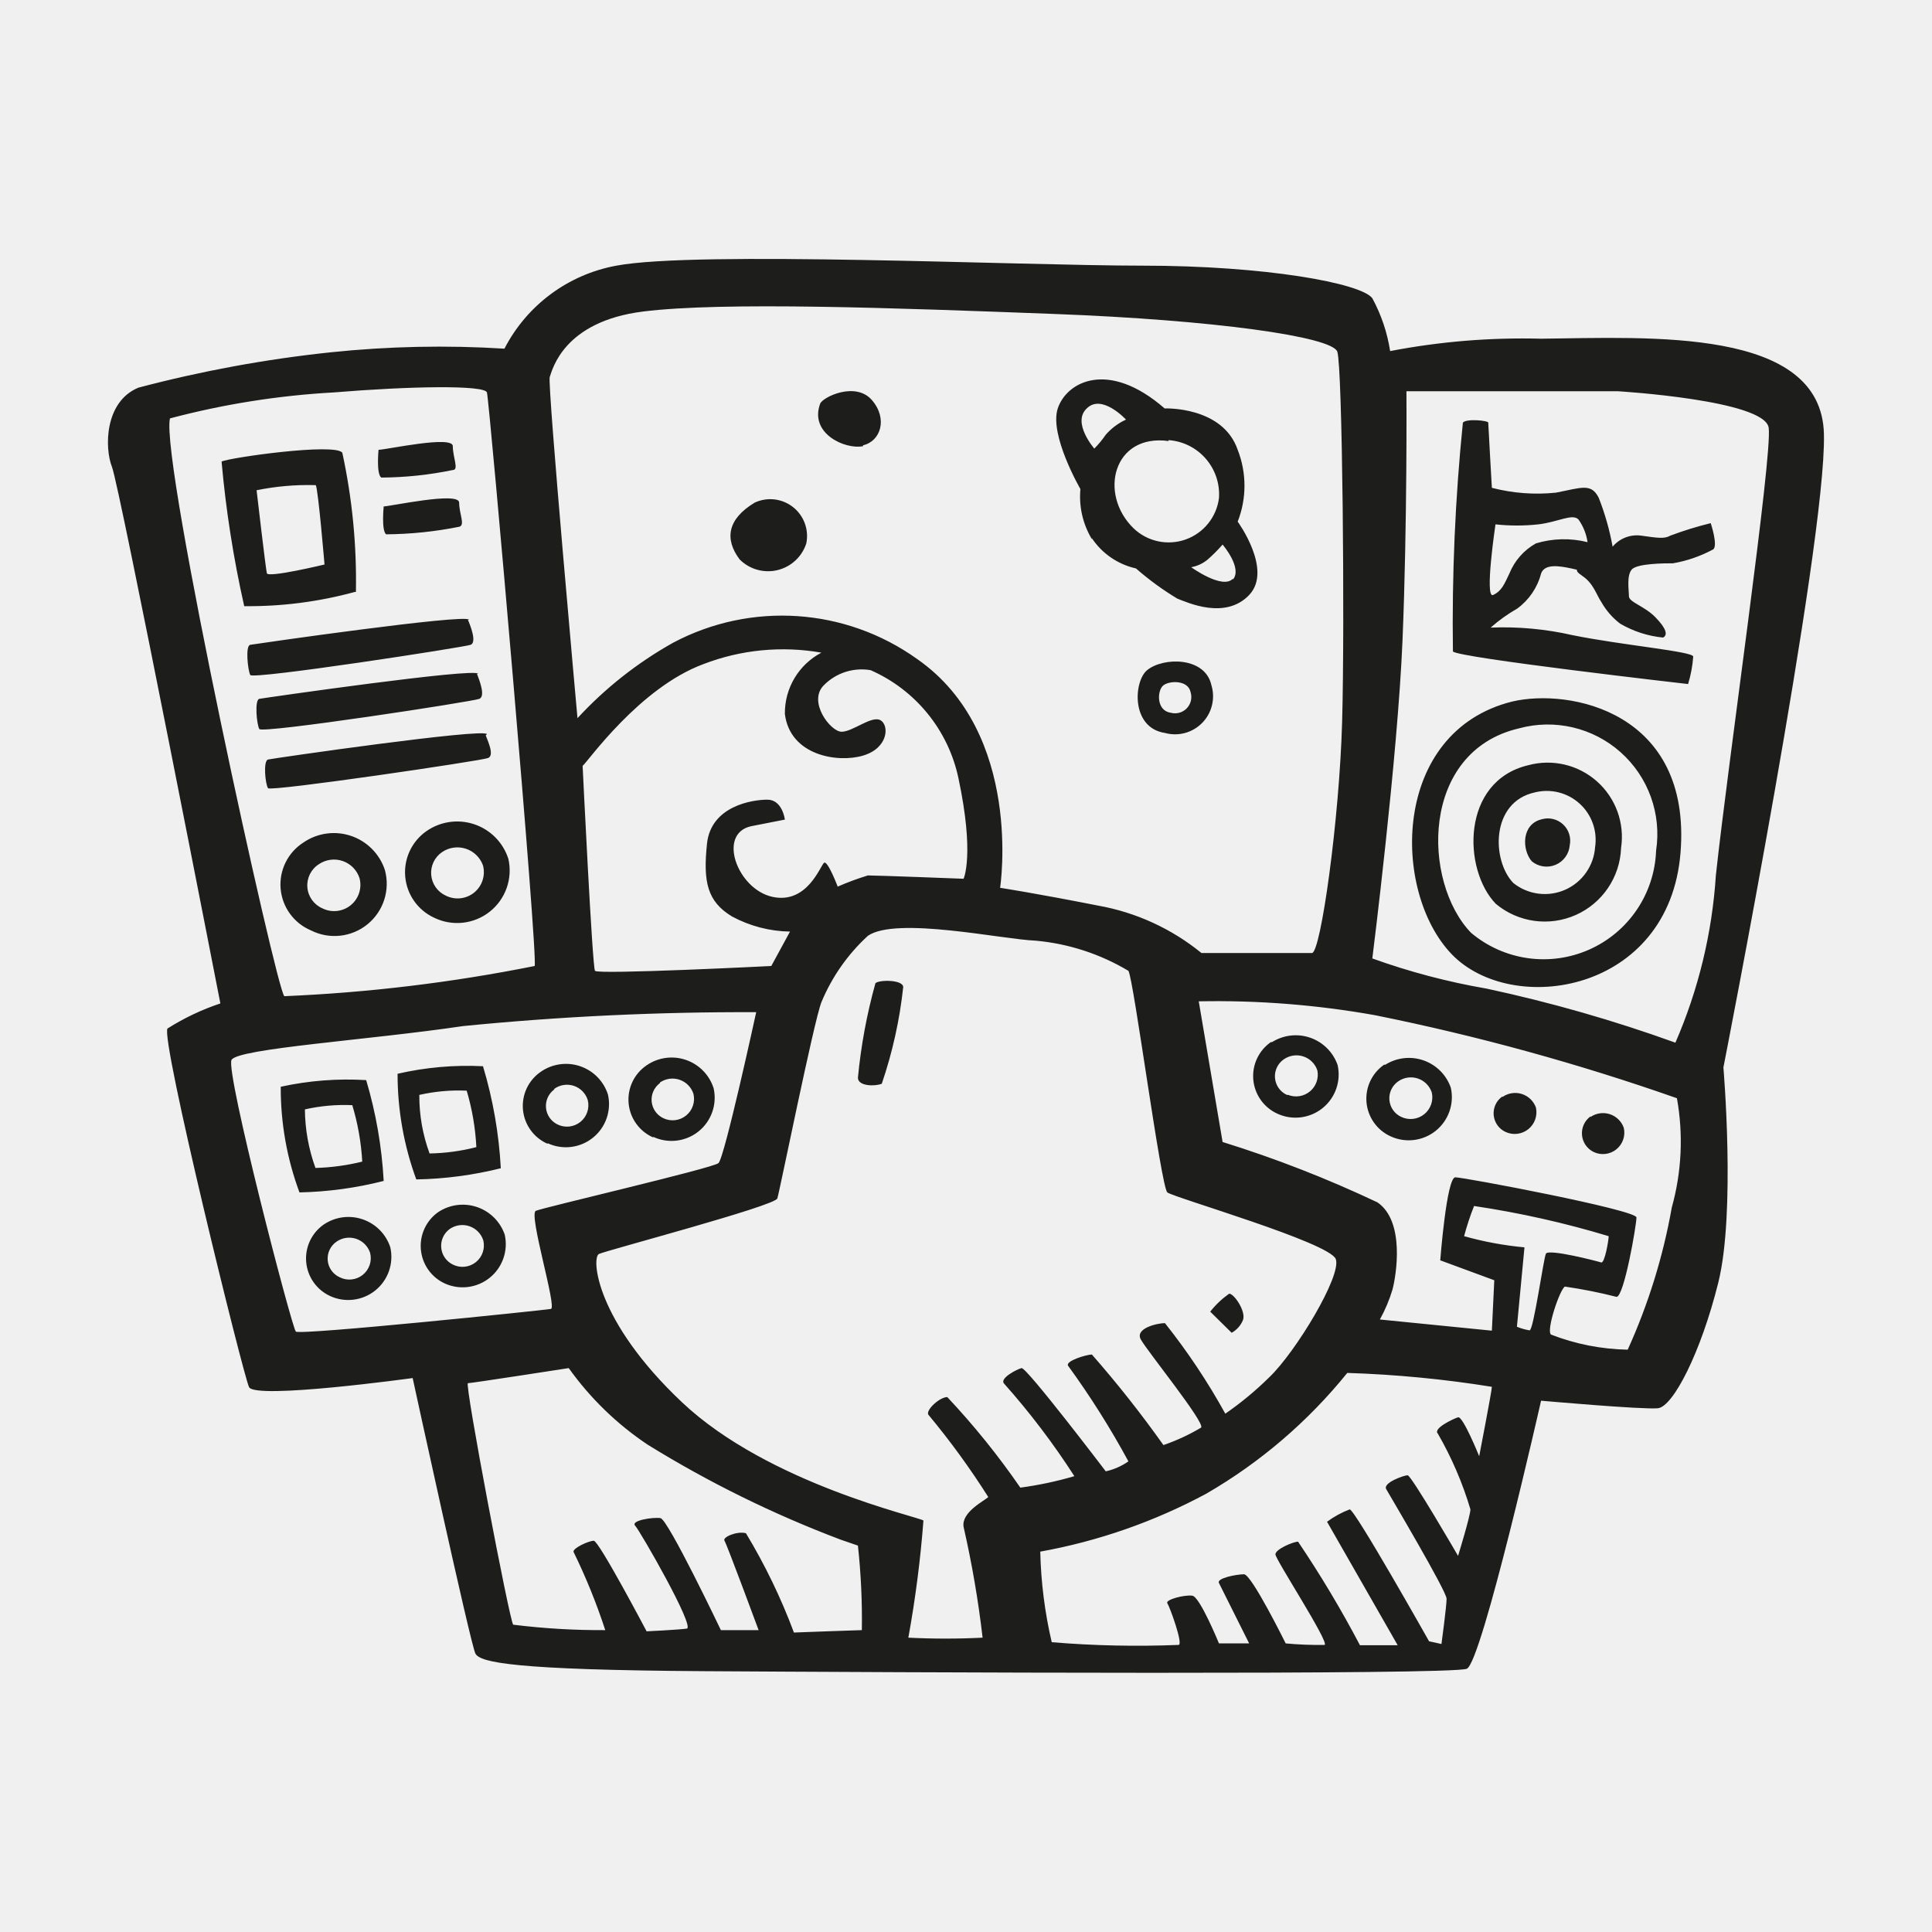
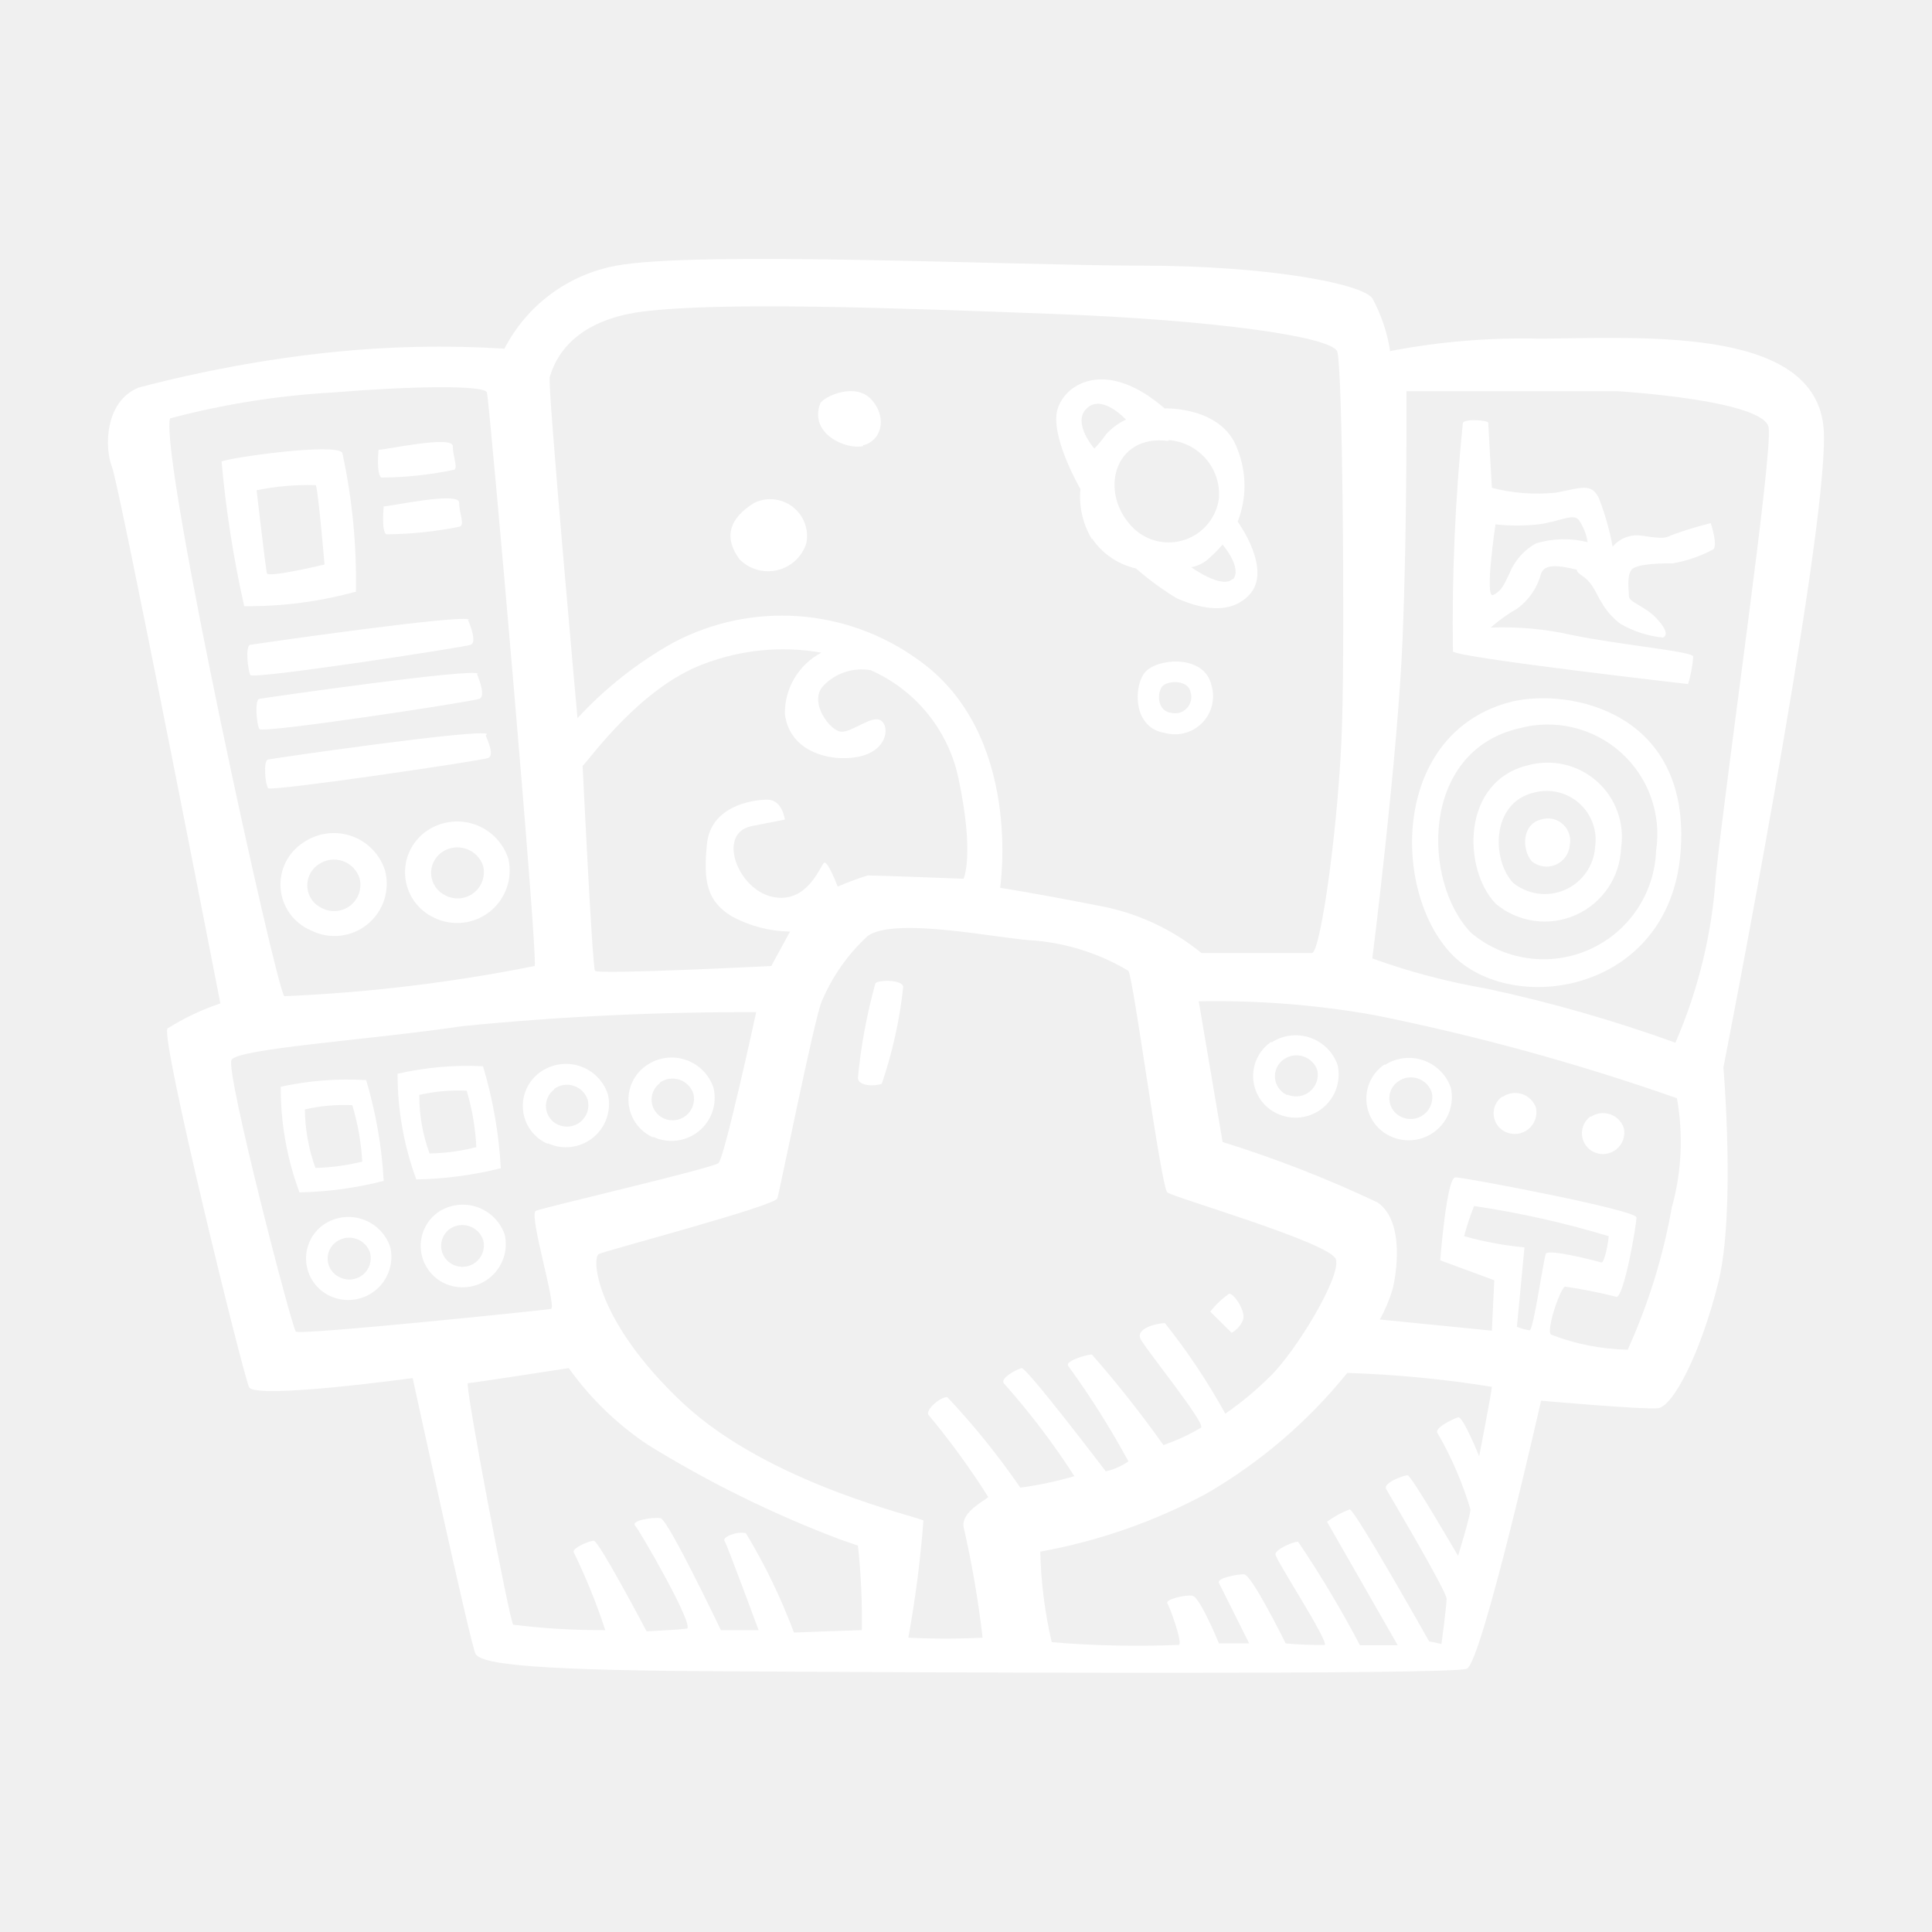
<svg xmlns="http://www.w3.org/2000/svg" height="64" viewBox="0 0 64 64" width="64">
-   <path d="m50.09 23.24c-4 1-4 6.29-2 8.37s7.21 1.29 7.58-3.37-3.67-5.45-5.58-5zm4.77 4.94a3.73 3.73 0 0 1 -6.13 2.72c-1.62-1.68-1.69-6 1.58-6.77a3.63 3.63 0 0 1 4.55 4.05zm-4.24-2.83c-2.22.53-2.17 3.45-1.07 4.59a2.53 2.53 0 0 0 4.15-1.85 2.46 2.46 0 0 0 -3.08-2.74zm-.49 3.9c-.72-.75-.75-2.68.71-3a1.62 1.62 0 0 1 2 1.81 1.67 1.67 0 0 1 -2.71 1.19zm.94-2.11c-.67.16-.66 1-.33 1.39a.77.77 0 0 0 1.26-.53.74.74 0 0 0 -.93-.86zm-36.07-11.57c.21 0 0-.42 0-.79s-2.21.12-2.46.12c0 0-.08.8.09.92a12 12 0 0 0 2.37-.25zm-2.29 1.21s-.08.79.08.92a12.75 12.75 0 0 0 2.42-.25c.21-.05 0-.42 0-.8s-2.29.13-2.54.13zm-.92 2.83a20 20 0 0 0 -.45-4.61c-.21-.34-3.75.16-4 .29a36.52 36.52 0 0 0 .75 4.79 13.36 13.36 0 0 0 3.66-.47zm-1.33-3.54c.08.13.29 2.63.29 2.63s-1.87.45-1.91.29-.34-2.75-.34-2.75a8.52 8.52 0 0 1 1.92-.17zm5.08 4.46c-.08-.21-7.08.8-7.25.83s-.08.84 0 1 7.09-.92 7.3-1 0-.62-.09-.83zm.3 1.79c-.09-.21-7.09.8-7.25.83s-.09.84 0 1 7.08-.91 7.29-1 0-.62-.08-.83zm.29 2c-.09-.21-7.08.8-7.25.84s-.09.83 0 .95 7.08-.91 7.29-1 0-.54-.08-.75zm-5.83 6.5a1.73 1.73 0 0 0 2.45-2 1.78 1.78 0 0 0 -2.7-.91 1.65 1.65 0 0 0 .25 2.91zm.26-2.19a.89.89 0 0 1 1.35.46.87.87 0 0 1 -1.23 1 .83.83 0 0 1 -.12-1.46zm3.57-1.1a1.66 1.66 0 0 0 .25 2.87 1.74 1.74 0 0 0 2.46-1.95 1.78 1.78 0 0 0 -2.71-.92zm1.87 1.14a.87.87 0 0 1 -1.23 1 .83.83 0 0 1 -.13-1.44.9.9 0 0 1 1.36.44zm10.71-10.67a1.22 1.22 0 0 0 -1.71-1.35c-.91.55-1 1.21-.5 1.88a1.33 1.33 0 0 0 2.21-.53zm1.88-3.25c.58-.13.83-.88.29-1.5s-1.62-.1-1.71.12c-.37.99.83 1.53 1.42 1.41zm7.58 3.08a2.38 2.38 0 0 0 1.46 1 9.62 9.62 0 0 0 1.37 1c.34.13 1.59.71 2.38-.12s-.38-2.43-.38-2.43a3.26 3.26 0 0 0 0-2.38c-.5-1.45-2.42-1.37-2.42-1.37-1.87-1.63-3.25-.88-3.54 0s.75 2.67.75 2.67a2.73 2.73 0 0 0 .38 1.66zm4.67 1.34c-.34.37-1.38-.38-1.38-.38a1.18 1.18 0 0 0 .54-.25 5.2 5.2 0 0 0 .5-.5s.67.78.34 1.16zm-2.13-4.59a1.8 1.8 0 0 1 1.67 1.92 1.68 1.68 0 0 1 -2.83 1c-1.17-1.14-.67-3.14 1.16-2.89zm-2.71-1.05c.5-.5 1.3.37 1.3.37a2 2 0 0 0 -.67.5 3.22 3.22 0 0 1 -.38.46s-.75-.86-.25-1.33zm2 8.67c-.45.37-.54 1.91.59 2.08a1.26 1.26 0 0 0 1.54-1.58c-.21-.96-1.61-.93-2.13-.5zm.78 1.41c-.48-.07-.45-.73-.25-.9s.83-.19.91.22a.54.54 0 0 1 -.66.68zm16.56-5.87c-.21.12-.42.08-1 0a1.05 1.05 0 0 0 -.92.37 8.57 8.57 0 0 0 -.46-1.62c-.25-.5-.58-.33-1.42-.17a6 6 0 0 1 -2.12-.16s-.12-2.09-.12-2.16-.73-.14-.84 0a65.79 65.79 0 0 0 -.33 7.58c.17.21 7.79 1.08 7.79 1.08a4.11 4.11 0 0 0 .17-.91c0-.17-2.38-.38-4-.71a10.32 10.32 0 0 0 -2.71-.25 5.28 5.28 0 0 1 .88-.63 2.09 2.09 0 0 0 .79-1.16c.12-.34.62-.25 1-.17s0 0 .37.25.46.62.63.87a2.36 2.36 0 0 0 .62.71 3.5 3.5 0 0 0 1.42.46c.16-.08.12-.29-.25-.67s-.88-.5-.88-.7-.08-.67.09-.88 1.12-.21 1.37-.21a4.36 4.36 0 0 0 1.33-.46c.17-.12-.08-.87-.08-.87a12 12 0 0 0 -1.33.41zm-4.46.26a2 2 0 0 0 -.88 1c-.16.33-.25.58-.54.71s.08-2.34.08-2.34a6.55 6.55 0 0 0 1.42 0c.67-.08 1.13-.37 1.33-.16a1.72 1.72 0 0 1 .3.75 3.21 3.21 0 0 0 -1.71.04zm-38.75 17.78a10.3 10.3 0 0 0 -2.83.22 9.93 9.93 0 0 0 .62 3.5 12.34 12.34 0 0 0 2.79-.38 14.45 14.45 0 0 0 -.58-3.34zm-.13 2.7a7.32 7.32 0 0 1 -1.55.21 5.83 5.83 0 0 1 -.35-1.94 5.93 5.93 0 0 1 1.57-.14 8 8 0 0 1 .33 1.87zm4-3.16a10.33 10.33 0 0 0 -2.83.25 10.12 10.12 0 0 0 .62 3.5 12.5 12.5 0 0 0 2.8-.37 14.47 14.47 0 0 0 -.59-3.38zm-.22 2.68a6.66 6.66 0 0 1 -1.55.21 5.54 5.54 0 0 1 -.34-1.94 5.89 5.89 0 0 1 1.57-.14 8 8 0 0 1 .32 1.87zm2.36-.13a1.43 1.43 0 0 0 2-1.61 1.46 1.46 0 0 0 -2.22-.76 1.37 1.37 0 0 0 .22 2.39zm.22-1.8a.72.72 0 0 1 1.11.37.71.71 0 0 1 -1 .81.68.68 0 0 1 -.11-1.16zm3.28 1.59a1.43 1.43 0 0 0 2-1.61 1.46 1.46 0 0 0 -2.22-.76 1.37 1.37 0 0 0 .22 2.39zm.22-1.8a.73.73 0 0 1 1.11.37.71.71 0 0 1 -1 .81.68.68 0 0 1 -.11-1.16zm-11.13 4.7a1.37 1.37 0 0 0 .2 2.37 1.43 1.43 0 0 0 2-1.61 1.46 1.46 0 0 0 -2.2-.76zm.52 1.75a.68.68 0 0 1 -.1-1.18.73.73 0 0 1 1.11.37.71.71 0 0 1 -1.01.81zm3.27-2.16a1.37 1.37 0 0 0 .2 2.36 1.43 1.43 0 0 0 2-1.61 1.47 1.47 0 0 0 -2.2-.75zm.48 1.74a.69.69 0 0 1 -.1-1.18.73.73 0 0 1 1.11.38.71.71 0 0 1 -1.01.8zm27.1-7.37a1.37 1.37 0 0 0 .21 2.37 1.43 1.43 0 0 0 2-1.61 1.47 1.47 0 0 0 -2.17-.76zm.53 1.75a.68.68 0 0 1 -.1-1.18.73.73 0 0 1 1.11.37.72.72 0 0 1 -.97.81zm3.22-1a1.37 1.37 0 0 0 .21 2.37 1.43 1.43 0 0 0 2-1.61 1.47 1.47 0 0 0 -2.17-.76zm.57 1.73a.68.68 0 0 1 -.1-1.18.73.73 0 0 1 1.11.37.72.72 0 0 1 -1.01.81zm3.35-.68a.68.68 0 0 0 .11 1.18.72.72 0 0 0 1-.81.73.73 0 0 0 -1.11-.35zm2.92.66a.69.69 0 0 0 .1 1.18.71.71 0 0 0 1-.8.73.73 0 0 0 -1.1-.36zm7.73-22.6c-.08-3.54-5.75-3.2-9.37-3.16a23.18 23.18 0 0 0 -5 .41 5.39 5.39 0 0 0 -.59-1.75c-.37-.5-3.54-1.08-7.62-1.08s-14.75-.5-17.42 0a5.23 5.23 0 0 0 -3.71 2.75 34.62 34.62 0 0 0 -5.75.12 42.42 42.42 0 0 0 -6.37 1.17c-1.13.46-1.13 2-.88 2.63s3.59 17.77 3.59 17.77a8 8 0 0 0 -1.75.83c-.25.29 2.5 11.46 2.7 11.88s5.42-.3 5.42-.3 1.92 8.84 2.08 9.13 1.25.54 7.59.58 24.75.13 25.25-.08 2.46-8.88 2.46-8.88 3.37.3 3.87.25 1.42-1.83 2-4.16.17-7.13.17-7.13 3.41-17.36 3.33-20.96zm-42.21-1.89c.09-.25.46-1.84 3.09-2.17s8.33-.12 13.62.08 9.21.75 9.38 1.25.25 9 .16 12.25-.71 7.67-1 7.67h-3.66a7.5 7.5 0 0 0 -3.42-1.57c-2.13-.42-3.25-.59-3.25-.59s.79-5.12-2.75-7.58a7.69 7.69 0 0 0 -8.08-.54 12.85 12.85 0 0 0 -3.17 2.5s-1-11.05-.92-11.3zm7.21 14c-.5 0-1.87.21-2 1.46s0 1.91.83 2.41a4.18 4.18 0 0 0 1.92.5l-.62 1.14s-5.75.29-5.84.16-.41-6.79-.41-6.79c.16-.12 1.87-2.58 4-3.37a7.34 7.34 0 0 1 3.91-.38 2.26 2.26 0 0 0 -1.21 2.03c.17 1.38 1.75 1.63 2.59 1.38s.87-1 .58-1.17-.92.38-1.29.38-1.13-1-.59-1.54a1.76 1.76 0 0 1 1.55-.5 5.05 5.05 0 0 1 2.91 3.58c.54 2.54.17 3.33.17 3.33s-2.83-.11-3.17-.11a9.07 9.07 0 0 0 -1 .37s-.33-.87-.45-.79-.55 1.38-1.71 1.13-1.84-2.09-.71-2.34l1.12-.22s-.08-.66-.58-.66zm-19.79-12.63a26.94 26.94 0 0 1 5.42-.86c2.54-.21 5-.25 5.08 0s1.71 18.82 1.58 19a53.83 53.83 0 0 1 -8.29 1c-.25-.14-4.12-17.76-3.79-19.14zm4.17 30.25c-.13-.12-2.34-8.62-2.13-9s4.58-.66 7.67-1.12a94.73 94.73 0 0 1 9.71-.46s-1.05 4.83-1.25 5-5.8 1.47-6.05 1.58.71 3.21.5 3.25-8.33.88-8.45.75zm18.75 9.89c-.13 0-2.25.08-2.25.08a19.68 19.68 0 0 0 -1.59-3.29c-.29-.08-.79.13-.71.25s1.13 2.96 1.13 2.96h-1.25s-1.75-3.67-2-3.71-1 .08-.84.25 2 3.37 1.71 3.41-1.33.09-1.33.09-1.58-3-1.75-3-.71.25-.67.37a20 20 0 0 1 1.05 2.59 23.63 23.63 0 0 1 -3.05-.18c-.12-.12-1.62-8-1.5-8s3.34-.5 3.34-.5a10.12 10.12 0 0 0 2.62 2.54 37.06 37.06 0 0 0 6.38 3.14l.58.2a22.79 22.79 0 0 1 .13 2.8zm4.2-4.42c-.12.13-.91.5-.83 1a34.16 34.16 0 0 1 .63 3.67 24.55 24.55 0 0 1 -2.46 0 37.62 37.62 0 0 0 .5-3.88c-.13-.12-5.13-1.21-8-3.92s-3-4.79-2.75-4.91 5.83-1.59 5.91-1.84 1.21-5.87 1.46-6.5a6.22 6.22 0 0 1 1.54-2.2c.94-.65 4.46.12 5.55.16a7.26 7.26 0 0 1 3.08 1c.17.25 1.08 7.17 1.29 7.34s5.38 1.66 5.58 2.21-1.33 3.08-2.2 3.91a10.85 10.85 0 0 1 -1.46 1.21 21.54 21.54 0 0 0 -2-3c-.25 0-1 .17-.8.54s2.13 2.75 2 2.92a6.65 6.65 0 0 1 -1.25.58 37 37 0 0 0 -2.37-3c-.17 0-.88.21-.79.37a28.18 28.18 0 0 1 2 3.17 2.12 2.12 0 0 1 -.75.33s-2.63-3.46-2.79-3.42-.71.33-.59.5a24.85 24.85 0 0 1 2.34 3.08 12.09 12.09 0 0 1 -1.79.38 25.46 25.46 0 0 0 -2.42-3c-.25 0-.71.42-.63.58a25.94 25.94 0 0 1 2 2.75zm16.25-1.34s-.54-1.34-.7-1.29-.84.37-.67.54a11.67 11.67 0 0 1 1.08 2.51c0 .21-.41 1.54-.41 1.54s-1.55-2.67-1.67-2.67-.83.25-.71.46 2 3.38 2 3.63-.17 1.5-.17 1.5l-.41-.09s-2.46-4.37-2.63-4.37a3.14 3.14 0 0 0 -.75.41l2.34 4.09h-1.25a36.42 36.42 0 0 0 -2.05-3.43c-.16 0-.75.25-.75.42s1.79 2.91 1.63 3a11.83 11.83 0 0 1 -1.29-.05s-1.13-2.29-1.38-2.29-.92.13-.83.29l1 2h-1s-.63-1.54-.88-1.58-.91.13-.83.25.54 1.38.37 1.38a34.11 34.11 0 0 1 -4.2-.09 14.62 14.62 0 0 1 -.38-3 18.57 18.57 0 0 0 5.5-1.92 16.87 16.87 0 0 0 4.67-4 37.65 37.65 0 0 1 4.79.46c0 .13-.42 2.3-.42 2.3zm2.21-6.71c-.08.17-.41 2.54-.54 2.54a1.86 1.86 0 0 1 -.42-.12l.25-2.63a11.16 11.16 0 0 1 -2-.37 9 9 0 0 1 .33-1 31.37 31.37 0 0 1 4.46 1c0 .12-.13.91-.25.87s-1.74-.46-1.83-.29zm4.17-1.53a19.73 19.73 0 0 1 -1.46 4.71 7.39 7.39 0 0 1 -2.54-.5c-.17-.13.29-1.5.46-1.59a16.61 16.61 0 0 1 1.71.34c.25 0 .66-2.38.66-2.63s-5.71-1.33-6-1.33-.5 2.75-.5 2.75l1.79.66-.08 1.67-3.71-.37a5 5 0 0 0 .42-1c.12-.46.42-2.25-.5-2.88a39.26 39.26 0 0 0 -5.13-2l-.79-4.66a29.89 29.89 0 0 1 5.84.46 74.78 74.78 0 0 1 10 2.75 8.12 8.12 0 0 1 -.17 3.62zm1.46-11a16.59 16.59 0 0 1 -1.34 5.54 48.11 48.11 0 0 0 -6.25-1.79 22.36 22.36 0 0 1 -3.79-1s.84-6.67 1-10.54.13-8.25.13-8.25h7s4.87.29 5 1.21-1.34 11.03-1.75 14.83zm-27.84 3.57a18 18 0 0 0 -.58 3.13c0 .29.58.29.79.2a14.84 14.84 0 0 0 .71-3.2c0-.25-.8-.25-.92-.13zm12.17 11.17c.13-.29-.32-.93-.46-.88a3 3 0 0 0 -.62.59l.71.7a.84.84 0 0 0 .37-.41z" fill="#1d1d1b" />
+   <path d="m50.09 23.24c-4 1-4 6.29-2 8.37s7.21 1.29 7.58-3.37-3.67-5.45-5.58-5zm4.77 4.94a3.73 3.73 0 0 1 -6.13 2.72c-1.62-1.68-1.69-6 1.58-6.77a3.63 3.63 0 0 1 4.55 4.05zm-4.24-2.83c-2.22.53-2.17 3.45-1.07 4.59a2.53 2.53 0 0 0 4.15-1.85 2.46 2.46 0 0 0 -3.08-2.74zm-.49 3.9c-.72-.75-.75-2.68.71-3a1.62 1.62 0 0 1 2 1.81 1.67 1.67 0 0 1 -2.71 1.19zm.94-2.11c-.67.16-.66 1-.33 1.39a.77.77 0 0 0 1.26-.53.74.74 0 0 0 -.93-.86zm-36.07-11.57c.21 0 0-.42 0-.79s-2.21.12-2.46.12c0 0-.08.8.09.92a12 12 0 0 0 2.37-.25zm-2.29 1.21s-.08.79.08.92a12.75 12.75 0 0 0 2.42-.25c.21-.05 0-.42 0-.8s-2.29.13-2.54.13zm-.92 2.83a20 20 0 0 0 -.45-4.61c-.21-.34-3.75.16-4 .29a36.52 36.52 0 0 0 .75 4.79 13.36 13.36 0 0 0 3.66-.47zm-1.33-3.54c.08.13.29 2.63.29 2.63s-1.87.45-1.91.29-.34-2.75-.34-2.75a8.52 8.52 0 0 1 1.92-.17zm5.08 4.46c-.08-.21-7.08.8-7.25.83s-.08.84 0 1 7.09-.92 7.3-1 0-.62-.09-.83zm.3 1.79c-.09-.21-7.09.8-7.25.83s-.09.84 0 1 7.08-.91 7.29-1 0-.62-.08-.83zm.29 2c-.09-.21-7.08.8-7.25.84s-.09.83 0 .95 7.08-.91 7.29-1 0-.54-.08-.75zm-5.83 6.5a1.73 1.73 0 0 0 2.45-2 1.78 1.78 0 0 0 -2.7-.91 1.65 1.65 0 0 0 .25 2.91zm.26-2.19a.89.89 0 0 1 1.35.46.87.87 0 0 1 -1.23 1 .83.83 0 0 1 -.12-1.46zm3.57-1.1a1.66 1.66 0 0 0 .25 2.87 1.74 1.74 0 0 0 2.46-1.95 1.78 1.78 0 0 0 -2.71-.92zm1.87 1.14a.87.87 0 0 1 -1.23 1 .83.83 0 0 1 -.13-1.44.9.9 0 0 1 1.36.44zm10.71-10.67a1.22 1.22 0 0 0 -1.71-1.35c-.91.55-1 1.21-.5 1.88a1.33 1.33 0 0 0 2.21-.53zm1.88-3.25c.58-.13.83-.88.29-1.5s-1.62-.1-1.71.12c-.37.99.83 1.53 1.42 1.41zm7.58 3.08a2.38 2.38 0 0 0 1.46 1 9.62 9.62 0 0 0 1.37 1c.34.13 1.59.71 2.38-.12s-.38-2.43-.38-2.43a3.26 3.26 0 0 0 0-2.38c-.5-1.45-2.42-1.37-2.42-1.37-1.87-1.63-3.25-.88-3.54 0s.75 2.67.75 2.67a2.73 2.73 0 0 0 .38 1.66zm4.67 1.34c-.34.37-1.38-.38-1.38-.38a1.18 1.18 0 0 0 .54-.25 5.2 5.2 0 0 0 .5-.5s.67.78.34 1.16zm-2.13-4.59a1.8 1.8 0 0 1 1.67 1.92 1.68 1.68 0 0 1 -2.83 1c-1.17-1.14-.67-3.14 1.16-2.89zm-2.71-1.05c.5-.5 1.3.37 1.3.37a2 2 0 0 0 -.67.5 3.22 3.22 0 0 1 -.38.46s-.75-.86-.25-1.33zm2 8.67c-.45.37-.54 1.91.59 2.08a1.26 1.26 0 0 0 1.54-1.58c-.21-.96-1.61-.93-2.13-.5zm.78 1.41c-.48-.07-.45-.73-.25-.9s.83-.19.91.22a.54.54 0 0 1 -.66.68zm16.56-5.87c-.21.12-.42.08-1 0a1.05 1.05 0 0 0 -.92.37 8.57 8.57 0 0 0 -.46-1.62c-.25-.5-.58-.33-1.42-.17a6 6 0 0 1 -2.12-.16s-.12-2.09-.12-2.16-.73-.14-.84 0a65.79 65.79 0 0 0 -.33 7.58c.17.21 7.79 1.08 7.79 1.08a4.11 4.11 0 0 0 .17-.91c0-.17-2.38-.38-4-.71a10.32 10.32 0 0 0 -2.71-.25 5.28 5.28 0 0 1 .88-.63 2.09 2.09 0 0 0 .79-1.16c.12-.34.62-.25 1-.17s0 0 .37.25.46.62.63.87a2.36 2.36 0 0 0 .62.71 3.5 3.5 0 0 0 1.42.46c.16-.08.12-.29-.25-.67s-.88-.5-.88-.7-.08-.67.09-.88 1.12-.21 1.37-.21a4.36 4.36 0 0 0 1.33-.46c.17-.12-.08-.87-.08-.87a12 12 0 0 0 -1.33.41zm-4.46.26a2 2 0 0 0 -.88 1c-.16.33-.25.58-.54.71s.08-2.34.08-2.34a6.55 6.55 0 0 0 1.42 0c.67-.08 1.13-.37 1.33-.16a1.72 1.72 0 0 1 .3.75 3.21 3.21 0 0 0 -1.71.04zm-38.75 17.78a10.3 10.3 0 0 0 -2.83.22 9.93 9.93 0 0 0 .62 3.5 12.34 12.34 0 0 0 2.79-.38 14.45 14.45 0 0 0 -.58-3.34zm-.13 2.7a7.32 7.32 0 0 1 -1.55.21 5.83 5.83 0 0 1 -.35-1.94 5.93 5.93 0 0 1 1.57-.14 8 8 0 0 1 .33 1.87zm4-3.16a10.33 10.33 0 0 0 -2.83.25 10.12 10.12 0 0 0 .62 3.5 12.5 12.5 0 0 0 2.8-.37 14.47 14.47 0 0 0 -.59-3.38zm-.22 2.68a6.66 6.66 0 0 1 -1.55.21 5.54 5.54 0 0 1 -.34-1.94 5.89 5.89 0 0 1 1.57-.14 8 8 0 0 1 .32 1.87zm2.36-.13a1.43 1.43 0 0 0 2-1.61 1.46 1.46 0 0 0 -2.22-.76 1.37 1.37 0 0 0 .22 2.39zm.22-1.8a.72.72 0 0 1 1.11.37.71.71 0 0 1 -1 .81.68.68 0 0 1 -.11-1.16zm3.28 1.59a1.43 1.43 0 0 0 2-1.61 1.46 1.46 0 0 0 -2.22-.76 1.37 1.37 0 0 0 .22 2.39zm.22-1.8a.73.73 0 0 1 1.11.37.71.71 0 0 1 -1 .81.68.68 0 0 1 -.11-1.16zm-11.13 4.7a1.37 1.37 0 0 0 .2 2.37 1.43 1.43 0 0 0 2-1.61 1.46 1.46 0 0 0 -2.2-.76zm.52 1.75a.68.68 0 0 1 -.1-1.18.73.73 0 0 1 1.11.37.71.71 0 0 1 -1.01.81zm3.27-2.16a1.37 1.37 0 0 0 .2 2.36 1.43 1.43 0 0 0 2-1.61 1.47 1.47 0 0 0 -2.2-.75zm.48 1.74a.69.69 0 0 1 -.1-1.18.73.73 0 0 1 1.11.38.71.71 0 0 1 -1.01.8zm27.1-7.37a1.37 1.37 0 0 0 .21 2.37 1.43 1.43 0 0 0 2-1.61 1.47 1.47 0 0 0 -2.17-.76zm.53 1.75a.68.68 0 0 1 -.1-1.18.73.73 0 0 1 1.11.37.72.72 0 0 1 -.97.81zm3.22-1a1.37 1.37 0 0 0 .21 2.37 1.43 1.43 0 0 0 2-1.61 1.47 1.47 0 0 0 -2.17-.76zm.57 1.73a.68.68 0 0 1 -.1-1.18.73.73 0 0 1 1.11.37.72.72 0 0 1 -1.01.81zm3.35-.68a.68.68 0 0 0 .11 1.18.72.72 0 0 0 1-.81.73.73 0 0 0 -1.11-.35zm2.92.66a.69.69 0 0 0 .1 1.18.71.71 0 0 0 1-.8.73.73 0 0 0 -1.1-.36zm7.73-22.6c-.08-3.54-5.75-3.2-9.37-3.16a23.18 23.18 0 0 0 -5 .41 5.39 5.39 0 0 0 -.59-1.75c-.37-.5-3.54-1.08-7.62-1.08s-14.75-.5-17.42 0a5.23 5.23 0 0 0 -3.71 2.75 34.62 34.62 0 0 0 -5.75.12 42.42 42.42 0 0 0 -6.37 1.17c-1.13.46-1.13 2-.88 2.63s3.59 17.77 3.59 17.77a8 8 0 0 0 -1.75.83c-.25.29 2.5 11.46 2.7 11.88s5.42-.3 5.42-.3 1.92 8.84 2.08 9.13 1.25.54 7.59.58 24.75.13 25.25-.08 2.46-8.88 2.46-8.88 3.37.3 3.87.25 1.42-1.83 2-4.16.17-7.13.17-7.13 3.41-17.36 3.33-20.96zm-42.21-1.89c.09-.25.46-1.84 3.09-2.17s8.33-.12 13.62.08 9.21.75 9.38 1.25.25 9 .16 12.25-.71 7.67-1 7.67h-3.66a7.5 7.5 0 0 0 -3.42-1.57c-2.13-.42-3.25-.59-3.25-.59s.79-5.12-2.75-7.58a7.69 7.69 0 0 0 -8.08-.54 12.85 12.85 0 0 0 -3.17 2.5s-1-11.05-.92-11.3zm7.21 14c-.5 0-1.87.21-2 1.46s0 1.91.83 2.41a4.18 4.18 0 0 0 1.92.5l-.62 1.14s-5.75.29-5.84.16-.41-6.79-.41-6.79c.16-.12 1.87-2.58 4-3.37a7.34 7.34 0 0 1 3.91-.38 2.26 2.26 0 0 0 -1.21 2.03c.17 1.38 1.75 1.63 2.59 1.38s.87-1 .58-1.17-.92.38-1.29.38-1.13-1-.59-1.54a1.76 1.76 0 0 1 1.55-.5 5.05 5.05 0 0 1 2.91 3.58c.54 2.54.17 3.33.17 3.33s-2.83-.11-3.17-.11a9.07 9.07 0 0 0 -1 .37s-.33-.87-.45-.79-.55 1.38-1.71 1.13-1.84-2.09-.71-2.34l1.12-.22s-.08-.66-.58-.66zm-19.79-12.63a26.94 26.94 0 0 1 5.42-.86c2.54-.21 5-.25 5.08 0s1.71 18.82 1.58 19a53.83 53.83 0 0 1 -8.29 1c-.25-.14-4.12-17.76-3.79-19.14zm4.17 30.25c-.13-.12-2.34-8.62-2.13-9s4.58-.66 7.67-1.12a94.73 94.73 0 0 1 9.71-.46s-1.05 4.83-1.25 5-5.8 1.47-6.05 1.58.71 3.21.5 3.25-8.33.88-8.45.75zm18.75 9.89c-.13 0-2.25.08-2.25.08a19.68 19.68 0 0 0 -1.59-3.29c-.29-.08-.79.13-.71.25s1.13 2.96 1.13 2.96h-1.25s-1.75-3.67-2-3.71-1 .08-.84.25 2 3.37 1.71 3.41-1.33.09-1.33.09-1.58-3-1.75-3-.71.25-.67.37a20 20 0 0 1 1.05 2.59 23.63 23.63 0 0 1 -3.05-.18c-.12-.12-1.62-8-1.5-8s3.34-.5 3.34-.5a10.12 10.12 0 0 0 2.62 2.54 37.06 37.06 0 0 0 6.38 3.14l.58.2a22.79 22.79 0 0 1 .13 2.8zm4.2-4.42c-.12.13-.91.5-.83 1a34.16 34.16 0 0 1 .63 3.67 24.55 24.55 0 0 1 -2.46 0 37.62 37.62 0 0 0 .5-3.88c-.13-.12-5.13-1.21-8-3.92s-3-4.79-2.75-4.91 5.83-1.59 5.91-1.84 1.21-5.87 1.46-6.5a6.22 6.22 0 0 1 1.54-2.2c.94-.65 4.46.12 5.55.16a7.26 7.26 0 0 1 3.08 1c.17.25 1.08 7.17 1.29 7.34s5.38 1.66 5.58 2.21-1.33 3.08-2.2 3.91a10.85 10.85 0 0 1 -1.46 1.21 21.54 21.54 0 0 0 -2-3c-.25 0-1 .17-.8.54s2.13 2.75 2 2.92a6.65 6.65 0 0 1 -1.25.58 37 37 0 0 0 -2.37-3c-.17 0-.88.21-.79.37a28.18 28.18 0 0 1 2 3.17 2.12 2.12 0 0 1 -.75.33s-2.63-3.46-2.79-3.42-.71.33-.59.5a24.85 24.85 0 0 1 2.34 3.08 12.09 12.09 0 0 1 -1.79.38 25.46 25.46 0 0 0 -2.42-3c-.25 0-.71.42-.63.58a25.94 25.94 0 0 1 2 2.75zm16.25-1.34s-.54-1.34-.7-1.29-.84.37-.67.54a11.67 11.67 0 0 1 1.08 2.51c0 .21-.41 1.54-.41 1.54s-1.55-2.67-1.67-2.67-.83.25-.71.46 2 3.38 2 3.63-.17 1.5-.17 1.5l-.41-.09s-2.46-4.37-2.63-4.37a3.14 3.14 0 0 0 -.75.41l2.34 4.09h-1.25a36.42 36.42 0 0 0 -2.05-3.43c-.16 0-.75.25-.75.42s1.79 2.91 1.63 3a11.83 11.83 0 0 1 -1.29-.05s-1.13-2.29-1.38-2.29-.92.13-.83.29l1 2h-1s-.63-1.54-.88-1.58-.91.13-.83.25.54 1.38.37 1.38a34.11 34.11 0 0 1 -4.2-.09 14.62 14.62 0 0 1 -.38-3 18.57 18.57 0 0 0 5.5-1.92 16.87 16.87 0 0 0 4.67-4 37.65 37.65 0 0 1 4.79.46c0 .13-.42 2.3-.42 2.3zm2.21-6.71c-.08.17-.41 2.54-.54 2.54a1.86 1.86 0 0 1 -.42-.12l.25-2.63a11.16 11.16 0 0 1 -2-.37 9 9 0 0 1 .33-1 31.37 31.37 0 0 1 4.46 1c0 .12-.13.91-.25.87s-1.74-.46-1.83-.29zm4.17-1.53a19.73 19.73 0 0 1 -1.46 4.71 7.39 7.39 0 0 1 -2.54-.5c-.17-.13.29-1.5.46-1.59a16.61 16.61 0 0 1 1.71.34c.25 0 .66-2.38.66-2.63s-5.71-1.33-6-1.33-.5 2.75-.5 2.75l1.79.66-.08 1.67-3.71-.37a5 5 0 0 0 .42-1c.12-.46.42-2.25-.5-2.88a39.26 39.26 0 0 0 -5.13-2l-.79-4.66a29.89 29.89 0 0 1 5.84.46 74.78 74.78 0 0 1 10 2.75 8.12 8.12 0 0 1 -.17 3.62zm1.46-11a16.59 16.59 0 0 1 -1.34 5.54 48.11 48.11 0 0 0 -6.25-1.79 22.36 22.36 0 0 1 -3.79-1s.84-6.67 1-10.54.13-8.25.13-8.25h7s4.87.29 5 1.21-1.34 11.03-1.75 14.83zm-27.84 3.57a18 18 0 0 0 -.58 3.13c0 .29.58.29.79.2a14.84 14.84 0 0 0 .71-3.2c0-.25-.8-.25-.92-.13zm12.17 11.17c.13-.29-.32-.93-.46-.88a3 3 0 0 0 -.62.59l.71.7a.84.84 0 0 0 .37-.41z" fill="#fff" />
</svg>
